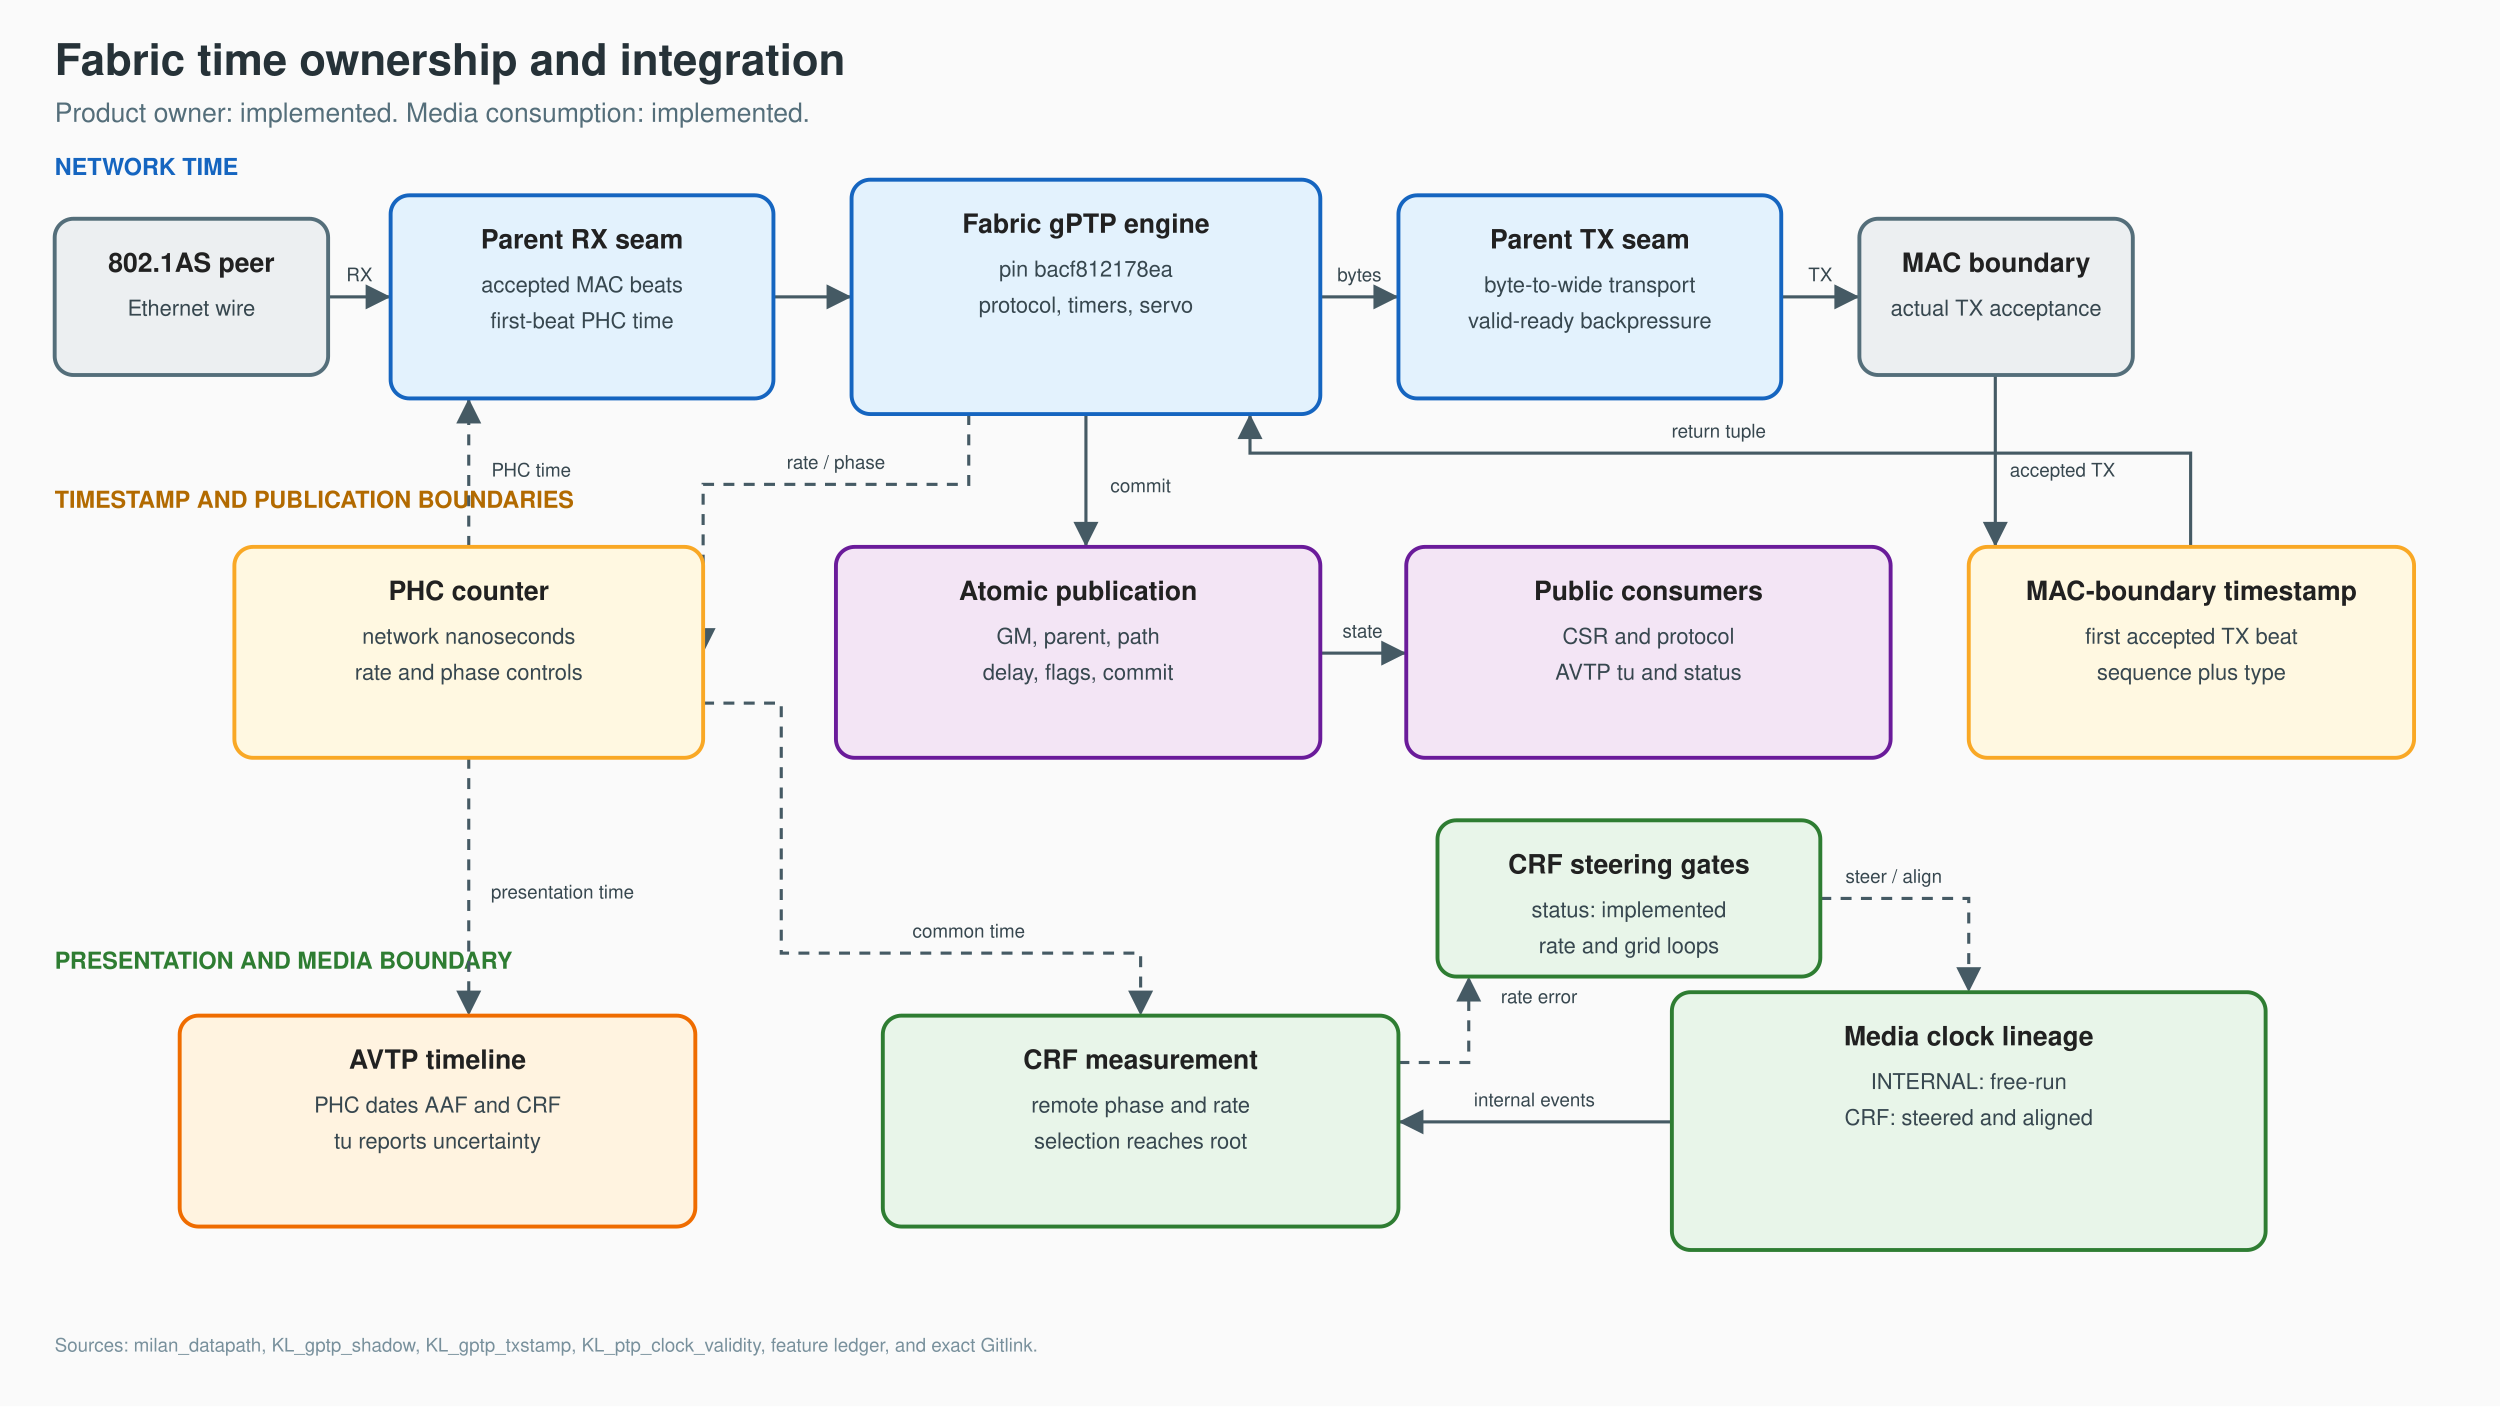
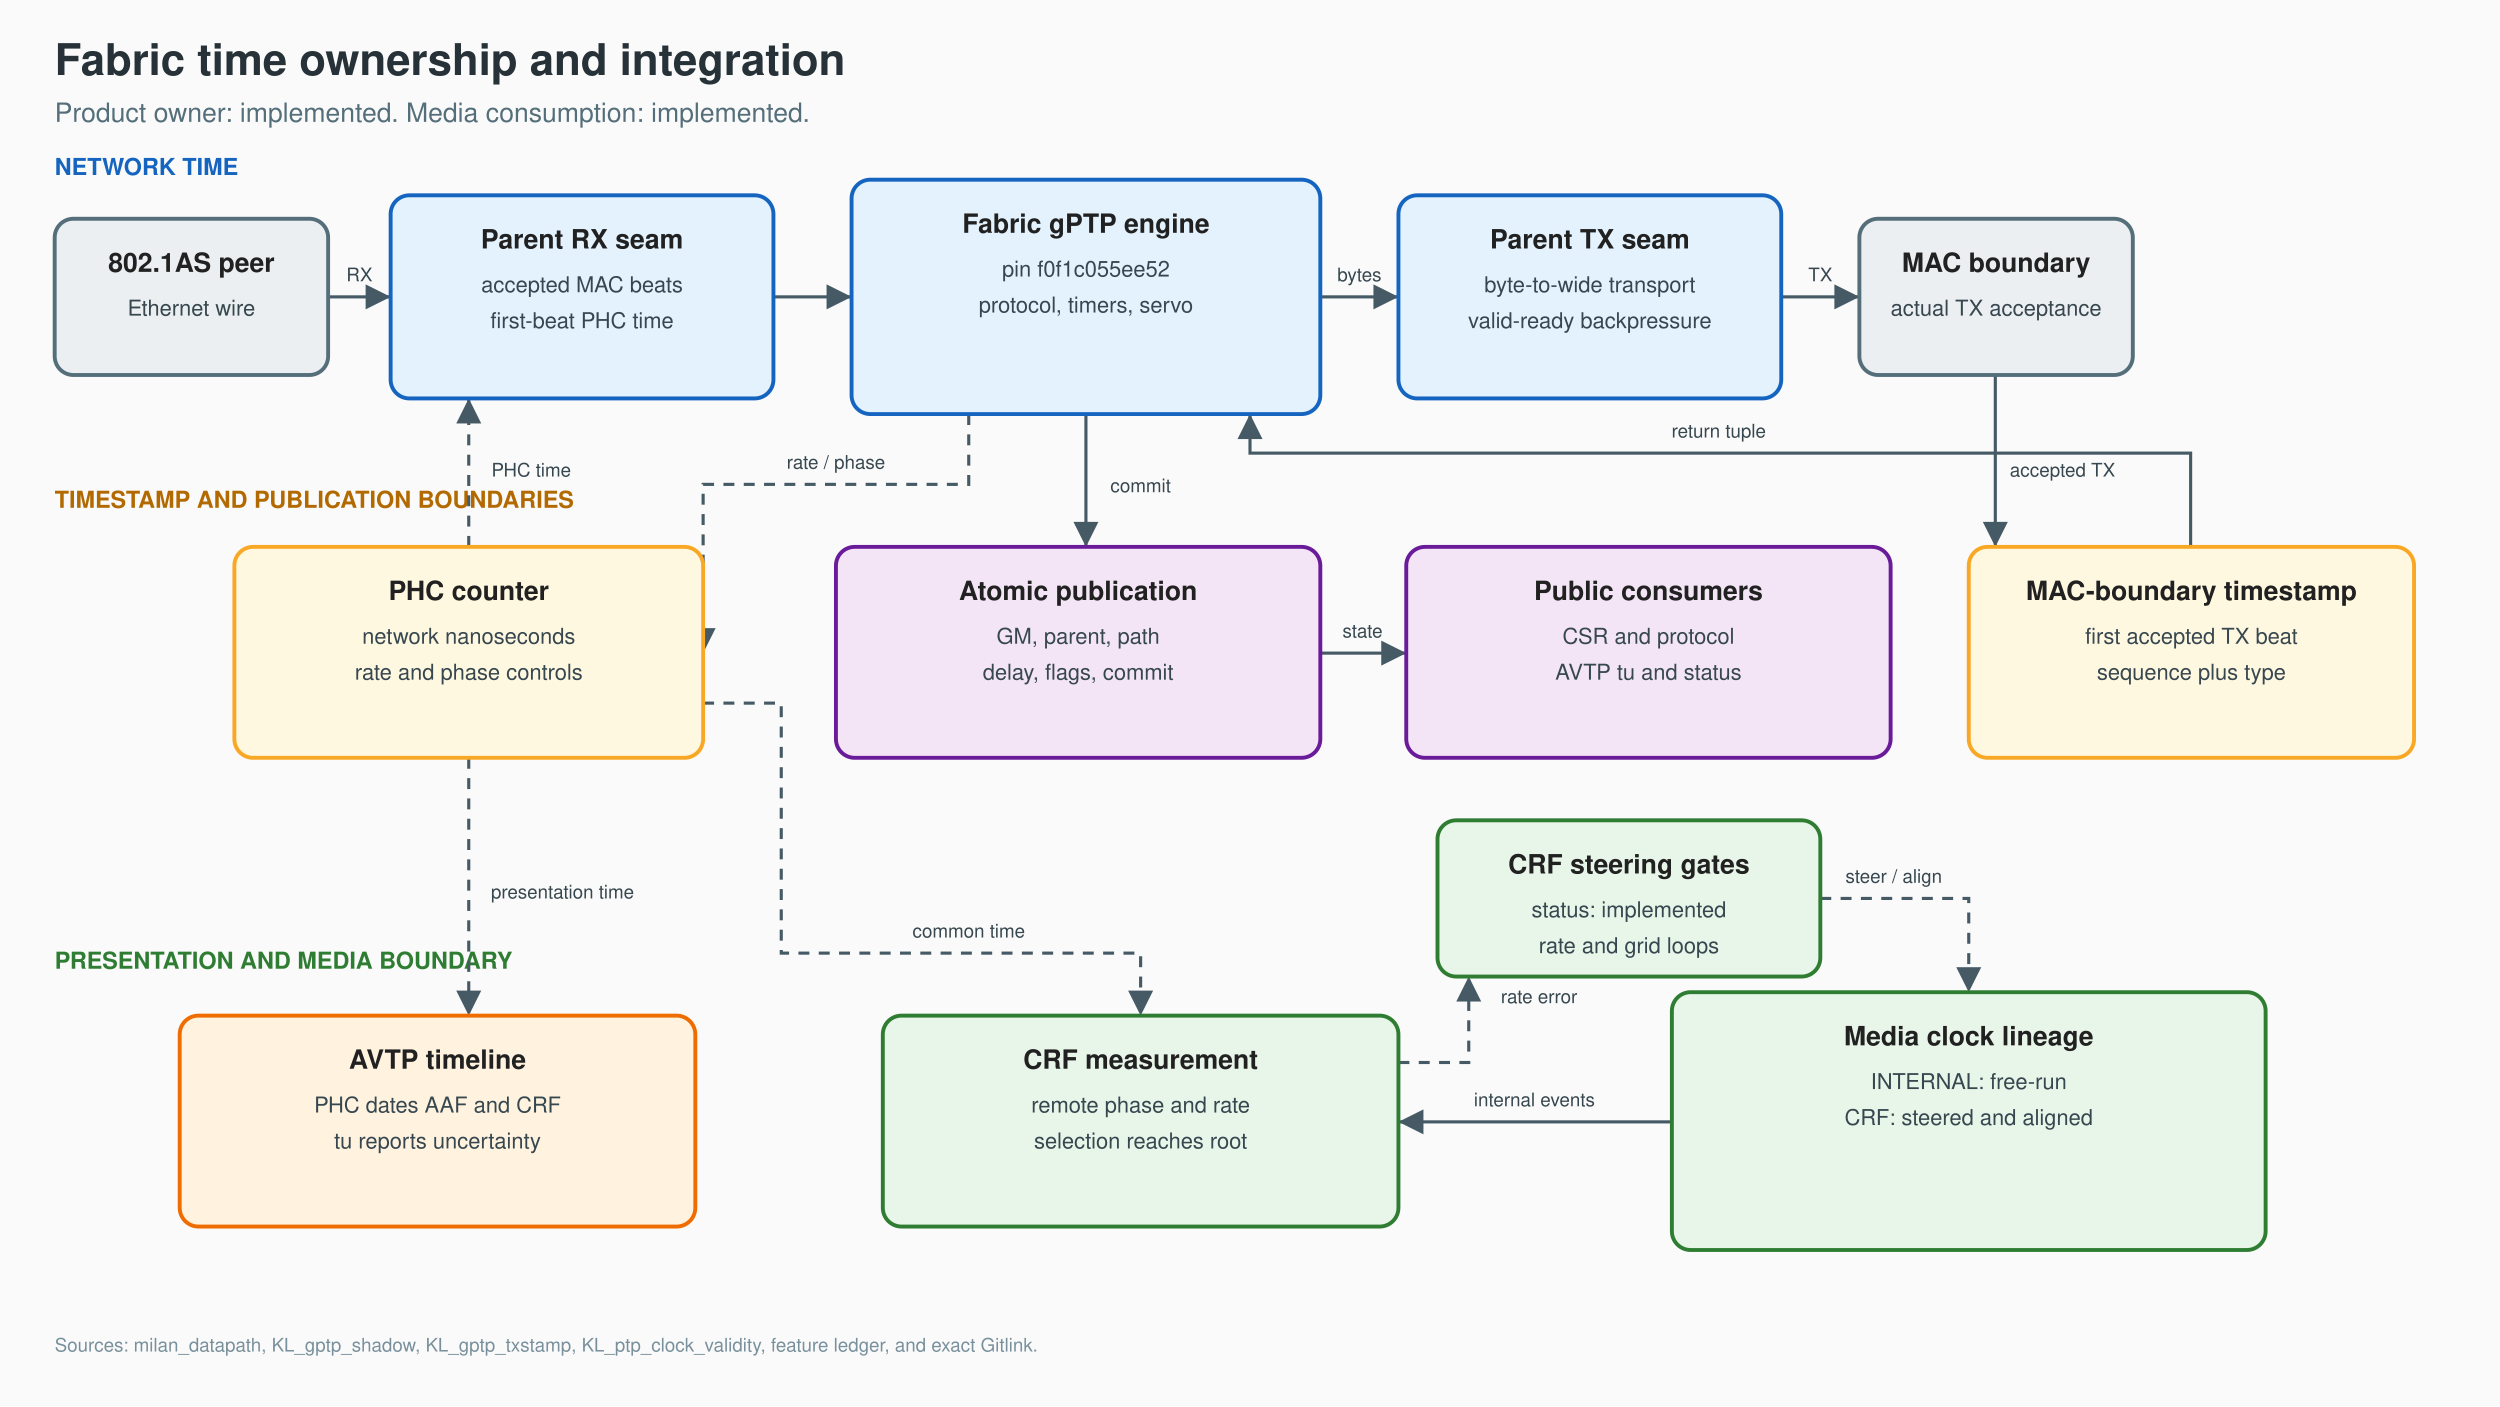
<svg xmlns="http://www.w3.org/2000/svg" width="1600" height="900" viewBox="0 0 1600 900" font-family="Helvetica,Arial,sans-serif">
  <rect width="1600" height="900" fill="#FAFAFA" />
  <defs>
    <marker id="arrow" markerWidth="12" markerHeight="12" refX="8" refY="4" orient="auto">
      <path d="M0,0 L8,4 L0,8 Z" fill="#455A64" />
    </marker>
  </defs>
  <text x="35" y="48" font-size="28" font-weight="bold" fill="#263238">Fabric time ownership and integration</text>
  <text x="35" y="78" font-size="17" fill="#546E7A">Product owner: implemented. Media consumption: implemented.</text>
  <text x="35" y="112" font-size="15" font-weight="bold" fill="#1565C0">NETWORK TIME</text>
  <text x="35" y="325" font-size="15" font-weight="bold" fill="#B26A00">TIMESTAMP AND PUBLICATION BOUNDARIES</text>
  <text x="35" y="620" font-size="15" font-weight="bold" fill="#2E7D32">PRESENTATION AND MEDIA BOUNDARY</text>
  <path d="M210,190 L250,190" fill="none" stroke="#455A64" stroke-width="2" marker-end="url(#arrow)" />
  <text x="230" y="180" text-anchor="middle" font-size="12" fill="#37474F">RX</text>
  <path d="M495,190 L545,190" fill="none" stroke="#455A64" stroke-width="2" marker-end="url(#arrow)" />
  <path d="M845,190 L895,190" fill="none" stroke="#455A64" stroke-width="2" marker-end="url(#arrow)" />
  <text x="870" y="180" text-anchor="middle" font-size="12" fill="#37474F">bytes</text>
  <path d="M1140,190 L1190,190" fill="none" stroke="#455A64" stroke-width="2" marker-end="url(#arrow)" />
  <text x="1165" y="180" text-anchor="middle" font-size="12" fill="#37474F">TX</text>
  <path d="M300,350 L300,255" fill="none" stroke="#455A64" stroke-width="2" marker-end="url(#arrow)" stroke-dasharray="7,6" />
  <text x="340" y="305" text-anchor="middle" font-size="12" fill="#37474F">PHC time</text>
  <path d="M620,265 L620,310 L450,310 L450,418" fill="none" stroke="#455A64" stroke-width="2" marker-end="url(#arrow)" stroke-dasharray="7,6" />
  <text x="535" y="300" text-anchor="middle" font-size="12" fill="#37474F">rate / phase</text>
  <path d="M695,265 L695,350" fill="none" stroke="#455A64" stroke-width="2" marker-end="url(#arrow)" />
  <text x="730" y="315" text-anchor="middle" font-size="12" fill="#37474F">commit</text>
  <path d="M845,418 L900,418" fill="none" stroke="#455A64" stroke-width="2" marker-end="url(#arrow)" />
  <text x="872" y="408" text-anchor="middle" font-size="12" fill="#37474F">state</text>
  <path d="M1277,240 L1277,350" fill="none" stroke="#455A64" stroke-width="2" marker-end="url(#arrow)" />
  <text x="1320" y="305" text-anchor="middle" font-size="12" fill="#37474F">accepted TX</text>
  <path d="M1402,350 L1402,290 L800,290 L800,265" fill="none" stroke="#455A64" stroke-width="2" marker-end="url(#arrow)" />
  <text x="1100" y="280" text-anchor="middle" font-size="12" fill="#37474F">return tuple</text>
  <path d="M300,485 L300,650" fill="none" stroke="#455A64" stroke-width="2" marker-end="url(#arrow)" stroke-dasharray="7,6" />
  <text x="360" y="575" text-anchor="middle" font-size="12" fill="#37474F">presentation time</text>
  <path d="M450,450 L500,450 L500,610 L730,610 L730,650" fill="none" stroke="#455A64" stroke-width="2" marker-end="url(#arrow)" stroke-dasharray="7,6" />
  <text x="620" y="600" text-anchor="middle" font-size="12" fill="#37474F">common time</text>
  <path d="M1070,718 L895,718" fill="none" stroke="#455A64" stroke-width="2" marker-end="url(#arrow)" />
  <text x="982" y="708" text-anchor="middle" font-size="12" fill="#37474F">internal events</text>
  <path d="M895,680 L940,680 L940,625" fill="none" stroke="#455A64" stroke-width="2" marker-end="url(#arrow)" stroke-dasharray="7,6" />
  <text x="985" y="642" text-anchor="middle" font-size="12" fill="#37474F">rate error</text>
  <path d="M1165,575 L1260,575 L1260,635" fill="none" stroke="#455A64" stroke-width="2" marker-end="url(#arrow)" stroke-dasharray="7,6" />
  <text x="1212" y="565" text-anchor="middle" font-size="12" fill="#37474F">steer / align</text>
  <rect id="peer" x="35" y="140" width="175" height="100" rx="12" fill="#ECEFF1" stroke="#546E7A" stroke-width="2.5" />
  <text x="122.5" y="174" text-anchor="middle" font-size="17" font-weight="bold" fill="#212121">802.1AS peer</text>
  <text x="122.5" y="202" text-anchor="middle" font-size="14" fill="#37474F">Ethernet wire</text>
  <rect id="rx" x="250" y="125" width="245" height="130" rx="12" fill="#E3F2FD" stroke="#1565C0" stroke-width="2.5" />
  <text x="372.5" y="159" text-anchor="middle" font-size="17" font-weight="bold" fill="#212121">Parent RX seam</text>
  <text x="372.5" y="187" text-anchor="middle" font-size="14" fill="#37474F">accepted MAC beats</text>
  <text x="372.5" y="210" text-anchor="middle" font-size="14" fill="#37474F">first-beat PHC time</text>
  <rect id="engine" x="545" y="115" width="300" height="150" rx="12" fill="#E3F2FD" stroke="#1565C0" stroke-width="2.5" />
  <text x="695.0" y="149" text-anchor="middle" font-size="17" font-weight="bold" fill="#212121">Fabric gPTP engine</text>
-   <text x="695.0" y="177" text-anchor="middle" font-size="14" fill="#37474F">pin bacf812178ea</text>
+   <text x="695.0" y="177" text-anchor="middle" font-size="14" fill="#37474F">pin f0f1c055ee52</text>
  <text x="695.0" y="200" text-anchor="middle" font-size="14" fill="#37474F">protocol, timers, servo</text>
  <rect id="tx" x="895" y="125" width="245" height="130" rx="12" fill="#E3F2FD" stroke="#1565C0" stroke-width="2.5" />
  <text x="1017.5" y="159" text-anchor="middle" font-size="17" font-weight="bold" fill="#212121">Parent TX seam</text>
  <text x="1017.5" y="187" text-anchor="middle" font-size="14" fill="#37474F">byte-to-wide transport</text>
  <text x="1017.5" y="210" text-anchor="middle" font-size="14" fill="#37474F">valid-ready backpressure</text>
  <rect id="mac" x="1190" y="140" width="175" height="100" rx="12" fill="#ECEFF1" stroke="#546E7A" stroke-width="2.5" />
  <text x="1277.5" y="174" text-anchor="middle" font-size="17" font-weight="bold" fill="#212121">MAC boundary</text>
  <text x="1277.5" y="202" text-anchor="middle" font-size="14" fill="#37474F">actual TX acceptance</text>
  <rect id="phc" x="150" y="350" width="300" height="135" rx="12" fill="#FFF8E1" stroke="#F9A825" stroke-width="2.5" />
  <text x="300.0" y="384" text-anchor="middle" font-size="17" font-weight="bold" fill="#212121">PHC counter</text>
  <text x="300.0" y="412" text-anchor="middle" font-size="14" fill="#37474F">network nanoseconds</text>
  <text x="300.0" y="435" text-anchor="middle" font-size="14" fill="#37474F">rate and phase controls</text>
  <rect id="publish" x="535" y="350" width="310" height="135" rx="12" fill="#F3E5F5" stroke="#6A1B9A" stroke-width="2.5" />
  <text x="690.0" y="384" text-anchor="middle" font-size="17" font-weight="bold" fill="#212121">Atomic publication</text>
  <text x="690.0" y="412" text-anchor="middle" font-size="14" fill="#37474F">GM, parent, path</text>
  <text x="690.0" y="435" text-anchor="middle" font-size="14" fill="#37474F">delay, flags, commit</text>
  <rect id="consumers" x="900" y="350" width="310" height="135" rx="12" fill="#F3E5F5" stroke="#6A1B9A" stroke-width="2.5" />
  <text x="1055.0" y="384" text-anchor="middle" font-size="17" font-weight="bold" fill="#212121">Public consumers</text>
  <text x="1055.0" y="412" text-anchor="middle" font-size="14" fill="#37474F">CSR and protocol</text>
  <text x="1055.0" y="435" text-anchor="middle" font-size="14" fill="#37474F">AVTP tu and status</text>
  <rect id="stamp" x="1260" y="350" width="285" height="135" rx="12" fill="#FFF8E1" stroke="#F9A825" stroke-width="2.5" />
  <text x="1402.5" y="384" text-anchor="middle" font-size="17" font-weight="bold" fill="#212121">MAC-boundary timestamp</text>
  <text x="1402.5" y="412" text-anchor="middle" font-size="14" fill="#37474F">first accepted TX beat</text>
  <text x="1402.5" y="435" text-anchor="middle" font-size="14" fill="#37474F">sequence plus type</text>
  <rect id="avtp" x="115" y="650" width="330" height="135" rx="12" fill="#FFF3E0" stroke="#EF6C00" stroke-width="2.5" />
  <text x="280.0" y="684" text-anchor="middle" font-size="17" font-weight="bold" fill="#212121">AVTP timeline</text>
  <text x="280.0" y="712" text-anchor="middle" font-size="14" fill="#37474F">PHC dates AAF and CRF</text>
  <text x="280.0" y="735" text-anchor="middle" font-size="14" fill="#37474F">tu reports uncertainty</text>
  <rect id="crf" x="565" y="650" width="330" height="135" rx="12" fill="#E8F5E9" stroke="#2E7D32" stroke-width="2.5" />
  <text x="730.0" y="684" text-anchor="middle" font-size="17" font-weight="bold" fill="#212121">CRF measurement</text>
  <text x="730.0" y="712" text-anchor="middle" font-size="14" fill="#37474F">remote phase and rate</text>
  <text x="730.0" y="735" text-anchor="middle" font-size="14" fill="#37474F">selection reaches root</text>
  <rect id="media" x="1070" y="635" width="380" height="165" rx="12" fill="#E8F5E9" stroke="#2E7D32" stroke-width="2.5" />
  <text x="1260.0" y="669" text-anchor="middle" font-size="17" font-weight="bold" fill="#212121">Media clock lineage</text>
  <text x="1260.0" y="697" text-anchor="middle" font-size="14" fill="#37474F">INTERNAL: free-run</text>
  <text x="1260.0" y="720" text-anchor="middle" font-size="14" fill="#37474F">CRF: steered and aligned</text>
  <rect id="select" x="920" y="525" width="245" height="100" rx="12" fill="#E8F5E9" stroke="#2E7D32" stroke-width="2.5" />
  <text x="1042.5" y="559" text-anchor="middle" font-size="17" font-weight="bold" fill="#212121">CRF steering gates</text>
  <text x="1042.5" y="587" text-anchor="middle" font-size="14" fill="#37474F">status: implemented</text>
  <text x="1042.5" y="610" text-anchor="middle" font-size="14" fill="#37474F">rate and grid loops</text>
  <text x="35" y="865" font-size="12" fill="#78909C">Sources: milan_datapath, KL_gptp_shadow, KL_gptp_txstamp, KL_ptp_clock_validity, feature ledger, and exact Gitlink.</text>
</svg>
